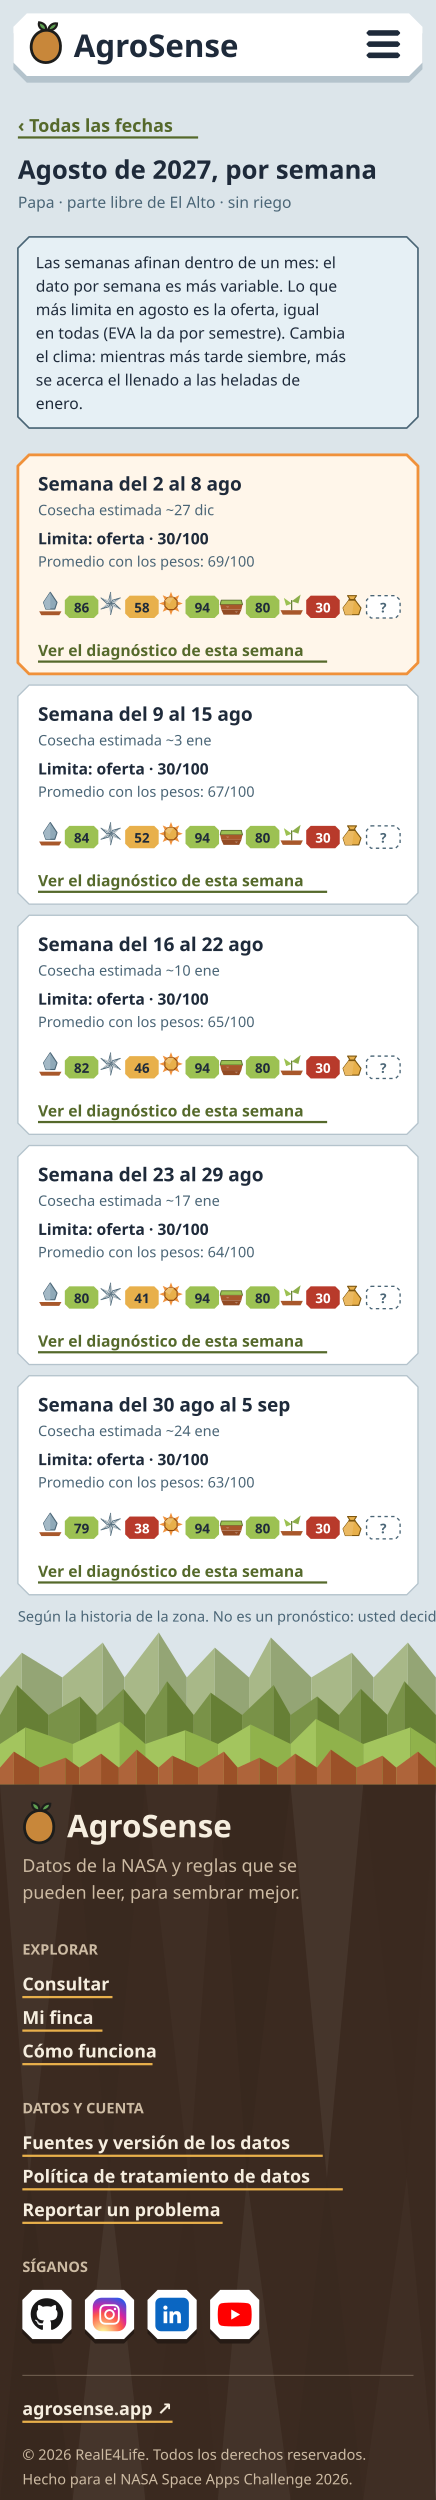
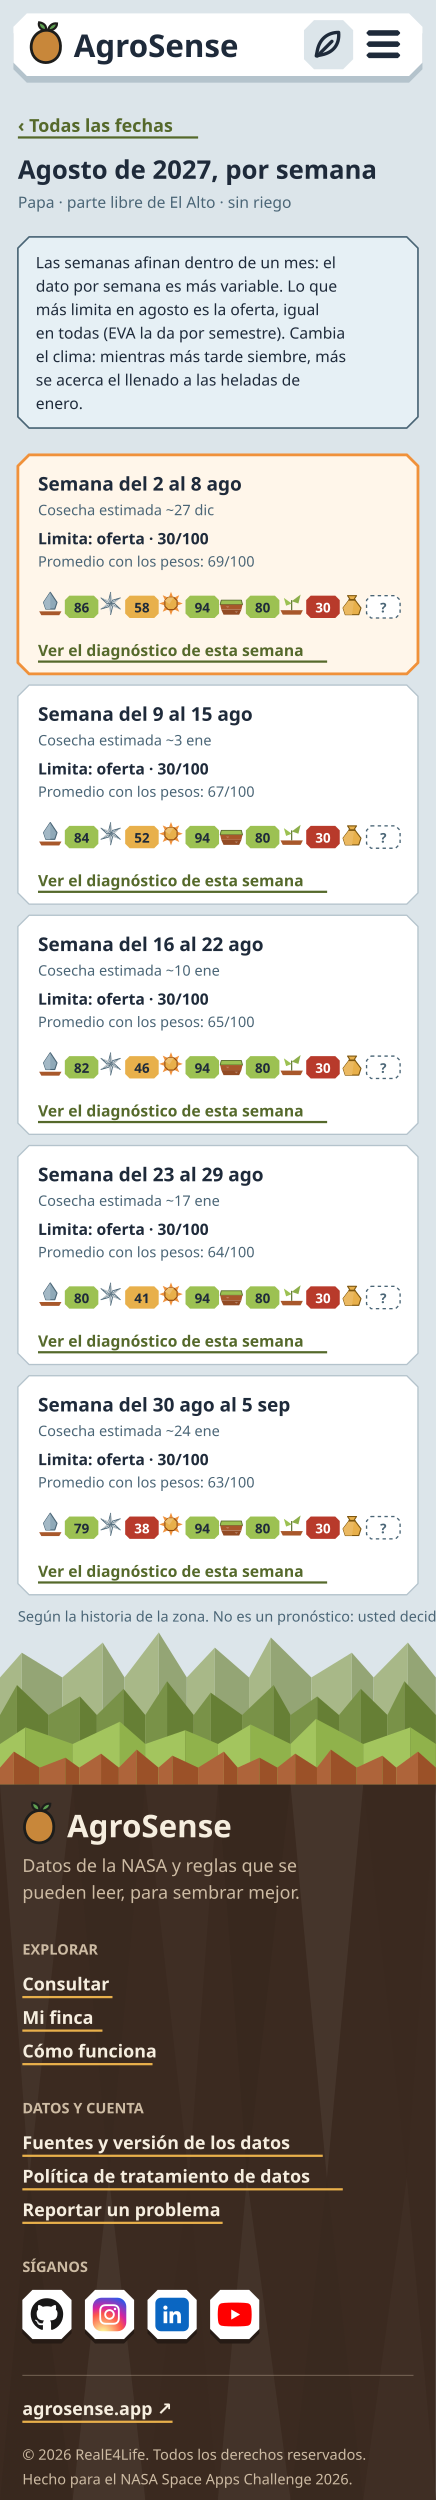
<svg xmlns="http://www.w3.org/2000/svg" width="390" height="2237" viewBox="0 0 390 2237">
  <rect width="390" height="2237" fill="#DCE5EA" />
  <rect width="390" height="3000" fill="#DCE5EA" />
  <g id="barra" transform="translate(0 0)">
    <polygon points="24,18 366,18 378,30 378,62 366,74 24,74 12,62 12,30" fill="#B4C3CC" />
    <polygon points="24,12 366,12 378,24 378,56 366,68 24,68 12,56 12,24" fill="#FFFFFF" />
    <g id="marca" transform="translate(26 18)">
      <path d="M16 9c9 .6 13 9 12 17-.8 8-7 12-13 12S3 34 2 26C1 17 7 9 16 9z" fill="#C8873A" stroke="#1D1D1B" stroke-width="2.5" />
      <path d="M15 9c-5 0-7-4-6-7 4 .6 7 3 6 7zm2 0c4 .6 8-2 8-6-4-.6-7 2-8 6z" fill="#5FA052" stroke="#1D1D1B" stroke-width="2" />
      <text x="40" y="33" font-family="Fredoka" font-weight="600" font-size="28" fill="#1E2A3A" text-anchor="start">AgroSense</text>
+     </g>
+     <g id="boton-modo-ligero" transform="translate(272 18)">
+       <polygon points="9,0 35,0 44,9 44,35 35,44 9,44 0,35 0,9" fill="#DCE5EA" />
+       <g transform="translate(0 0)">
+         <path d="M31 11C21 11 14 17 12 27l-1 5 5-1c10-2 16-9 15-20z" fill="none" stroke="#1E2A3A" stroke-width="3" stroke-linejoin="round" />
+         <path d="M12 32 25 19" stroke="#1E2A3A" stroke-width="3" stroke-linecap="round" />
+       </g>
    </g>
    <polygon points="330,27 356,27 358,29 358,30 356,32 330,32 328,30 328,29" fill="#1E2A3A" />
    <polygon points="330,37 356,37 358,39 358,40 356,42 330,42 328,40 328,39" fill="#1E2A3A" />
    <polygon points="330,47 356,47 358,49 358,50 356,52 330,52 328,50 328,49" fill="#1E2A3A" />
  </g>
  <text x="16" y="118" font-family="Atkinson Hyperlegible" font-weight="700" font-size="16" fill="#55692B" text-anchor="start">‹ Todas las fechas</text>
  <rect x="16" y="122" width="161.28" height="2" fill="#55692B" />
  <text x="16" y="160" font-family="Fredoka" font-weight="600" font-size="23" fill="#1E2A3A" text-anchor="start">Agosto de 2027, por semana</text>
  <text x="16" y="186" font-family="Atkinson Hyperlegible" font-weight="400" font-size="14" fill="#4A6576" text-anchor="start">Papa · parte libre de El Alto · sin riego</text>
  <polygon points="26,212 364,212 374,222 374,373 364,383 26,383 16,373 16,222" fill="#E6F0F5" stroke="#4A6576" stroke-width="1.5" stroke-linejoin="round" />
  <text x="32" y="240" font-family="Atkinson Hyperlegible" font-weight="400" font-size="14" fill="#1E2A3A" text-anchor="start">Las semanas afinan dentro de un mes: el</text>
  <text x="32" y="261" font-family="Atkinson Hyperlegible" font-weight="400" font-size="14" fill="#1E2A3A" text-anchor="start">dato por semana es más variable. Lo que</text>
  <text x="32" y="282" font-family="Atkinson Hyperlegible" font-weight="400" font-size="14" fill="#1E2A3A" text-anchor="start">más limita en agosto es la oferta, igual</text>
  <text x="32" y="303" font-family="Atkinson Hyperlegible" font-weight="400" font-size="14" fill="#1E2A3A" text-anchor="start">en todas (EVA la da por semestre). Cambia</text>
  <text x="32" y="324" font-family="Atkinson Hyperlegible" font-weight="400" font-size="14" fill="#1E2A3A" text-anchor="start">el clima: mientras más tarde siembre, más</text>
  <text x="32" y="345" font-family="Atkinson Hyperlegible" font-weight="400" font-size="14" fill="#1E2A3A" text-anchor="start">se acerca el llenado a las heladas de</text>
  <text x="32" y="366" font-family="Atkinson Hyperlegible" font-weight="400" font-size="14" fill="#1E2A3A" text-anchor="start">enero.</text>
  <g id="semana-1" transform="translate(16 407)">
    <polygon points="10,0 348,0 358,10 358,186 348,196 10,196 0,186 0,10" fill="#FFF6EA" stroke="#F0913A" stroke-width="2.5" stroke-linejoin="round" />
    <text x="18" y="32" font-family="Atkinson Hyperlegible" font-weight="700" font-size="17" fill="#1E2A3A" text-anchor="start">Semana del 2 al 8 ago</text>
    <text x="18" y="54" font-family="Atkinson Hyperlegible" font-weight="400" font-size="13" fill="#4A6576" text-anchor="start">Cosecha estimada ~27 dic</text>
    <text x="18" y="80" font-family="Atkinson Hyperlegible" font-weight="700" font-size="14" fill="#1E2A3A" text-anchor="start">Limita: oferta · 30/100</text>
    <text x="18" y="100" font-family="Atkinson Hyperlegible" font-weight="400" font-size="13" fill="#4A6576" text-anchor="start">Promedio con los pesos: 69/100</text>
    <g transform="translate(18 122) scale(0.5)">
      <polygon points="2,36 42,36 38,43 6,43" fill="#A8582B" />
      <polygon points="22,2 34,20 30,32 14,32 10,20" fill="#8FA9B8" stroke="#4A6576" stroke-width="2" stroke-linejoin="round" />
      <polygon points="22,2 10,20 14,32 22,32" fill="#A3B8C5" />
    </g>
    <polygon points="46,126 68,126 72,130 72,142 68,146 46,146 42,142 42,130" fill="#9CC152" />
    <text x="57" y="141" font-family="Atkinson Hyperlegible" font-weight="700" font-size="12" fill="#1E2A3A" text-anchor="middle">86</text>
    <g transform="translate(72 122) scale(0.5)">
      <polygon points="22,22 18.644,15.857 22,2" fill="#DCE5EA" stroke="#4A6576" stroke-width="1.5" stroke-linejoin="round" />
      <polygon points="22,22 22,2 25.356,15.857" fill="#C2CACE" />
      <polygon points="22,22 25.642,16.022 39.321,12" fill="#DCE5EA" stroke="#4A6576" stroke-width="1.5" stroke-linejoin="round" />
      <polygon points="22,22 39.321,12 28.998,21.835" fill="#C2CACE" />
      <polygon points="22,22 28.998,22.165 39.321,32" fill="#DCE5EA" stroke="#4A6576" stroke-width="1.5" stroke-linejoin="round" />
      <polygon points="22,22 39.321,32 25.642,27.978" fill="#C2CACE" />
      <polygon points="22,22 25.356,28.143 22,42" fill="#DCE5EA" stroke="#4A6576" stroke-width="1.5" stroke-linejoin="round" />
      <polygon points="22,22 22,42 18.644,28.143" fill="#C2CACE" />
      <polygon points="22,22 18.358,27.978 4.679,32" fill="#DCE5EA" stroke="#4A6576" stroke-width="1.5" stroke-linejoin="round" />
      <polygon points="22,22 4.679,32 15.002,22.165" fill="#C2CACE" />
      <polygon points="22,22 15.002,21.835 4.679,12" fill="#DCE5EA" stroke="#4A6576" stroke-width="1.5" stroke-linejoin="round" />
      <polygon points="22,22 4.679,12 18.358,16.022" fill="#C2CACE" />
    </g>
    <polygon points="100,126 122,126 126,130 126,142 122,146 100,146 96,142 96,130" fill="#E8B04B" />
    <text x="111" y="141" font-family="Atkinson Hyperlegible" font-weight="700" font-size="12" fill="#1E2A3A" text-anchor="middle">58</text>
    <g transform="translate(126 122) scale(0.5)">
      <polygon points="33.464,18.454 43,22 33.464,25.546" fill="#F0913A" />
      <polygon points="32.614,27.599 36.849,36.849 27.599,32.614" fill="#F0913A" />
      <polygon points="25.546,33.464 22,43 18.454,33.464" fill="#F0913A" />
      <polygon points="16.401,32.614 7.151,36.849 11.386,27.599" fill="#F0913A" />
      <polygon points="10.536,25.546 1,22 10.536,18.454" fill="#F0913A" />
      <polygon points="11.386,16.401 7.151,7.151 16.401,11.386" fill="#F0913A" />
      <polygon points="18.454,10.536 22,1 25.546,10.536" fill="#F0913A" />
      <polygon points="27.599,11.386 36.849,7.151 32.614,16.401" fill="#F0913A" />
      <polygon points="17,11 27,11 33,17 33,27 27,33 17,33 11,27 11,17" fill="#E8B04B" stroke="#92490B" stroke-width="2" stroke-linejoin="round" />
      <polygon points="11,17 17,11 27,11 19,23" fill="#EDC06F" />
    </g>
    <polygon points="154,126 176,126 180,130 180,142 176,146 154,146 150,142 150,130" fill="#9CC152" />
    <text x="165" y="141" font-family="Atkinson Hyperlegible" font-weight="700" font-size="12" fill="#1E2A3A" text-anchor="middle">94</text>
    <g transform="translate(180 122) scale(0.5)">
      <polygon points="4,16 40,16 42,24 2,24" fill="#9CC152" stroke="#4F6624" stroke-width="1.5" stroke-linejoin="round" />
      <polygon points="2,24 42,24 40,33 4,33" fill="#A8582B" />
      <polygon points="4,33 40,33 36,42 8,42" fill="#924B24" />
      <polygon points="12,27 18,27 16,30" fill="#BE8260" />
      <polygon points="28,36 34,36 31,39" fill="#B38166" />
    </g>
    <polygon points="208,126 230,126 234,130 234,142 230,146 208,146 204,142 204,130" fill="#9CC152" />
    <text x="219" y="141" font-family="Atkinson Hyperlegible" font-weight="700" font-size="12" fill="#1E2A3A" text-anchor="middle">80</text>
    <g transform="translate(234 122) scale(0.5)">
      <polygon points="2,34 42,34 38,42 6,42" fill="#A8582B" />
      <polygon points="21,34 23,34 23,16 21,16" fill="#4F6624" />
      <polygon points="22,22 8,12 12,26" fill="#9CC152" />
      <polygon points="22,18 38,6 34,22" fill="#8CAE4A" />
    </g>
    <polygon points="262,126 284,126 288,130 288,142 284,146 262,146 258,142 258,130" fill="#B83A2B" />
    <text x="273" y="141" font-family="Atkinson Hyperlegible" font-weight="700" font-size="12" fill="#FFFFFF" text-anchor="middle">30</text>
    <g transform="translate(288 122) scale(0.5)">
      <polygon points="14,8 30,8 26,14 38,30 34,42 10,42 6,30 18,14" fill="#E8B04B" stroke="#7E570F" stroke-width="2" stroke-linejoin="round" />
      <polygon points="18,14 26,14 22,42 10,42 6,30" fill="#EBB961" />
      <polygon points="16,14 28,14 28,17 16,17" fill="#7E570F" />
    </g>
    <polygon points="316,126 338,126 342,130 342,142 338,146 316,146 312,142 312,130" fill="#FFFFFF" stroke="#4A6576" stroke-width="1.2" stroke-linejoin="round" stroke-dasharray="3 3" />
    <text x="327" y="141" font-family="Atkinson Hyperlegible" font-weight="700" font-size="12" fill="#4A6576" text-anchor="middle">?</text>
    <text x="18" y="180" font-family="Atkinson Hyperlegible" font-weight="700" font-size="14" fill="#55692B" text-anchor="start">Ver el diagnóstico de esta semana</text>
    <rect x="18" y="184" width="258.72" height="2" fill="#55692B" />
  </g>
  <g id="semana-2" transform="translate(16 613)">
    <polygon points="10,0 348,0 358,10 358,186 348,196 10,196 0,186 0,10" fill="#FFFFFF" stroke="#B4C3CC" stroke-width="1.2" stroke-linejoin="round" />
    <text x="18" y="32" font-family="Atkinson Hyperlegible" font-weight="700" font-size="17" fill="#1E2A3A" text-anchor="start">Semana del 9 al 15 ago</text>
    <text x="18" y="54" font-family="Atkinson Hyperlegible" font-weight="400" font-size="13" fill="#4A6576" text-anchor="start">Cosecha estimada ~3 ene</text>
    <text x="18" y="80" font-family="Atkinson Hyperlegible" font-weight="700" font-size="14" fill="#1E2A3A" text-anchor="start">Limita: oferta · 30/100</text>
    <text x="18" y="100" font-family="Atkinson Hyperlegible" font-weight="400" font-size="13" fill="#4A6576" text-anchor="start">Promedio con los pesos: 67/100</text>
    <g transform="translate(18 122) scale(0.5)">
      <polygon points="2,36 42,36 38,43 6,43" fill="#A8582B" />
      <polygon points="22,2 34,20 30,32 14,32 10,20" fill="#8FA9B8" stroke="#4A6576" stroke-width="2" stroke-linejoin="round" />
      <polygon points="22,2 10,20 14,32 22,32" fill="#A3B8C5" />
    </g>
    <polygon points="46,126 68,126 72,130 72,142 68,146 46,146 42,142 42,130" fill="#9CC152" />
    <text x="57" y="141" font-family="Atkinson Hyperlegible" font-weight="700" font-size="12" fill="#1E2A3A" text-anchor="middle">84</text>
    <g transform="translate(72 122) scale(0.5)">
      <polygon points="22,22 18.644,15.857 22,2" fill="#DCE5EA" stroke="#4A6576" stroke-width="1.5" stroke-linejoin="round" />
      <polygon points="22,22 22,2 25.356,15.857" fill="#C2CACE" />
      <polygon points="22,22 25.642,16.022 39.321,12" fill="#DCE5EA" stroke="#4A6576" stroke-width="1.5" stroke-linejoin="round" />
      <polygon points="22,22 39.321,12 28.998,21.835" fill="#C2CACE" />
      <polygon points="22,22 28.998,22.165 39.321,32" fill="#DCE5EA" stroke="#4A6576" stroke-width="1.5" stroke-linejoin="round" />
      <polygon points="22,22 39.321,32 25.642,27.978" fill="#C2CACE" />
      <polygon points="22,22 25.356,28.143 22,42" fill="#DCE5EA" stroke="#4A6576" stroke-width="1.5" stroke-linejoin="round" />
      <polygon points="22,22 22,42 18.644,28.143" fill="#C2CACE" />
      <polygon points="22,22 18.358,27.978 4.679,32" fill="#DCE5EA" stroke="#4A6576" stroke-width="1.5" stroke-linejoin="round" />
      <polygon points="22,22 4.679,32 15.002,22.165" fill="#C2CACE" />
      <polygon points="22,22 15.002,21.835 4.679,12" fill="#DCE5EA" stroke="#4A6576" stroke-width="1.5" stroke-linejoin="round" />
      <polygon points="22,22 4.679,12 18.358,16.022" fill="#C2CACE" />
    </g>
    <polygon points="100,126 122,126 126,130 126,142 122,146 100,146 96,142 96,130" fill="#E8B04B" />
    <text x="111" y="141" font-family="Atkinson Hyperlegible" font-weight="700" font-size="12" fill="#1E2A3A" text-anchor="middle">52</text>
    <g transform="translate(126 122) scale(0.5)">
      <polygon points="33.464,18.454 43,22 33.464,25.546" fill="#F0913A" />
      <polygon points="32.614,27.599 36.849,36.849 27.599,32.614" fill="#F0913A" />
      <polygon points="25.546,33.464 22,43 18.454,33.464" fill="#F0913A" />
      <polygon points="16.401,32.614 7.151,36.849 11.386,27.599" fill="#F0913A" />
      <polygon points="10.536,25.546 1,22 10.536,18.454" fill="#F0913A" />
      <polygon points="11.386,16.401 7.151,7.151 16.401,11.386" fill="#F0913A" />
      <polygon points="18.454,10.536 22,1 25.546,10.536" fill="#F0913A" />
      <polygon points="27.599,11.386 36.849,7.151 32.614,16.401" fill="#F0913A" />
      <polygon points="17,11 27,11 33,17 33,27 27,33 17,33 11,27 11,17" fill="#E8B04B" stroke="#92490B" stroke-width="2" stroke-linejoin="round" />
      <polygon points="11,17 17,11 27,11 19,23" fill="#EDC06F" />
    </g>
    <polygon points="154,126 176,126 180,130 180,142 176,146 154,146 150,142 150,130" fill="#9CC152" />
    <text x="165" y="141" font-family="Atkinson Hyperlegible" font-weight="700" font-size="12" fill="#1E2A3A" text-anchor="middle">94</text>
    <g transform="translate(180 122) scale(0.5)">
      <polygon points="4,16 40,16 42,24 2,24" fill="#9CC152" stroke="#4F6624" stroke-width="1.5" stroke-linejoin="round" />
      <polygon points="2,24 42,24 40,33 4,33" fill="#A8582B" />
      <polygon points="4,33 40,33 36,42 8,42" fill="#924B24" />
      <polygon points="12,27 18,27 16,30" fill="#BE8260" />
      <polygon points="28,36 34,36 31,39" fill="#B38166" />
    </g>
    <polygon points="208,126 230,126 234,130 234,142 230,146 208,146 204,142 204,130" fill="#9CC152" />
    <text x="219" y="141" font-family="Atkinson Hyperlegible" font-weight="700" font-size="12" fill="#1E2A3A" text-anchor="middle">80</text>
    <g transform="translate(234 122) scale(0.5)">
      <polygon points="2,34 42,34 38,42 6,42" fill="#A8582B" />
      <polygon points="21,34 23,34 23,16 21,16" fill="#4F6624" />
      <polygon points="22,22 8,12 12,26" fill="#9CC152" />
      <polygon points="22,18 38,6 34,22" fill="#8CAE4A" />
    </g>
    <polygon points="262,126 284,126 288,130 288,142 284,146 262,146 258,142 258,130" fill="#B83A2B" />
    <text x="273" y="141" font-family="Atkinson Hyperlegible" font-weight="700" font-size="12" fill="#FFFFFF" text-anchor="middle">30</text>
    <g transform="translate(288 122) scale(0.5)">
      <polygon points="14,8 30,8 26,14 38,30 34,42 10,42 6,30 18,14" fill="#E8B04B" stroke="#7E570F" stroke-width="2" stroke-linejoin="round" />
      <polygon points="18,14 26,14 22,42 10,42 6,30" fill="#EBB961" />
      <polygon points="16,14 28,14 28,17 16,17" fill="#7E570F" />
    </g>
    <polygon points="316,126 338,126 342,130 342,142 338,146 316,146 312,142 312,130" fill="#FFFFFF" stroke="#4A6576" stroke-width="1.2" stroke-linejoin="round" stroke-dasharray="3 3" />
    <text x="327" y="141" font-family="Atkinson Hyperlegible" font-weight="700" font-size="12" fill="#4A6576" text-anchor="middle">?</text>
    <text x="18" y="180" font-family="Atkinson Hyperlegible" font-weight="700" font-size="14" fill="#55692B" text-anchor="start">Ver el diagnóstico de esta semana</text>
    <rect x="18" y="184" width="258.72" height="2" fill="#55692B" />
  </g>
  <g id="semana-3" transform="translate(16 819)">
    <polygon points="10,0 348,0 358,10 358,186 348,196 10,196 0,186 0,10" fill="#FFFFFF" stroke="#B4C3CC" stroke-width="1.2" stroke-linejoin="round" />
    <text x="18" y="32" font-family="Atkinson Hyperlegible" font-weight="700" font-size="17" fill="#1E2A3A" text-anchor="start">Semana del 16 al 22 ago</text>
    <text x="18" y="54" font-family="Atkinson Hyperlegible" font-weight="400" font-size="13" fill="#4A6576" text-anchor="start">Cosecha estimada ~10 ene</text>
    <text x="18" y="80" font-family="Atkinson Hyperlegible" font-weight="700" font-size="14" fill="#1E2A3A" text-anchor="start">Limita: oferta · 30/100</text>
    <text x="18" y="100" font-family="Atkinson Hyperlegible" font-weight="400" font-size="13" fill="#4A6576" text-anchor="start">Promedio con los pesos: 65/100</text>
    <g transform="translate(18 122) scale(0.5)">
      <polygon points="2,36 42,36 38,43 6,43" fill="#A8582B" />
      <polygon points="22,2 34,20 30,32 14,32 10,20" fill="#8FA9B8" stroke="#4A6576" stroke-width="2" stroke-linejoin="round" />
      <polygon points="22,2 10,20 14,32 22,32" fill="#A3B8C5" />
    </g>
    <polygon points="46,126 68,126 72,130 72,142 68,146 46,146 42,142 42,130" fill="#9CC152" />
    <text x="57" y="141" font-family="Atkinson Hyperlegible" font-weight="700" font-size="12" fill="#1E2A3A" text-anchor="middle">82</text>
    <g transform="translate(72 122) scale(0.5)">
      <polygon points="22,22 18.644,15.857 22,2" fill="#DCE5EA" stroke="#4A6576" stroke-width="1.5" stroke-linejoin="round" />
      <polygon points="22,22 22,2 25.356,15.857" fill="#C2CACE" />
      <polygon points="22,22 25.642,16.022 39.321,12" fill="#DCE5EA" stroke="#4A6576" stroke-width="1.5" stroke-linejoin="round" />
      <polygon points="22,22 39.321,12 28.998,21.835" fill="#C2CACE" />
      <polygon points="22,22 28.998,22.165 39.321,32" fill="#DCE5EA" stroke="#4A6576" stroke-width="1.5" stroke-linejoin="round" />
      <polygon points="22,22 39.321,32 25.642,27.978" fill="#C2CACE" />
      <polygon points="22,22 25.356,28.143 22,42" fill="#DCE5EA" stroke="#4A6576" stroke-width="1.5" stroke-linejoin="round" />
      <polygon points="22,22 22,42 18.644,28.143" fill="#C2CACE" />
      <polygon points="22,22 18.358,27.978 4.679,32" fill="#DCE5EA" stroke="#4A6576" stroke-width="1.5" stroke-linejoin="round" />
      <polygon points="22,22 4.679,32 15.002,22.165" fill="#C2CACE" />
      <polygon points="22,22 15.002,21.835 4.679,12" fill="#DCE5EA" stroke="#4A6576" stroke-width="1.5" stroke-linejoin="round" />
      <polygon points="22,22 4.679,12 18.358,16.022" fill="#C2CACE" />
    </g>
    <polygon points="100,126 122,126 126,130 126,142 122,146 100,146 96,142 96,130" fill="#E8B04B" />
    <text x="111" y="141" font-family="Atkinson Hyperlegible" font-weight="700" font-size="12" fill="#1E2A3A" text-anchor="middle">46</text>
    <g transform="translate(126 122) scale(0.5)">
      <polygon points="33.464,18.454 43,22 33.464,25.546" fill="#F0913A" />
      <polygon points="32.614,27.599 36.849,36.849 27.599,32.614" fill="#F0913A" />
      <polygon points="25.546,33.464 22,43 18.454,33.464" fill="#F0913A" />
      <polygon points="16.401,32.614 7.151,36.849 11.386,27.599" fill="#F0913A" />
      <polygon points="10.536,25.546 1,22 10.536,18.454" fill="#F0913A" />
      <polygon points="11.386,16.401 7.151,7.151 16.401,11.386" fill="#F0913A" />
      <polygon points="18.454,10.536 22,1 25.546,10.536" fill="#F0913A" />
      <polygon points="27.599,11.386 36.849,7.151 32.614,16.401" fill="#F0913A" />
      <polygon points="17,11 27,11 33,17 33,27 27,33 17,33 11,27 11,17" fill="#E8B04B" stroke="#92490B" stroke-width="2" stroke-linejoin="round" />
      <polygon points="11,17 17,11 27,11 19,23" fill="#EDC06F" />
    </g>
    <polygon points="154,126 176,126 180,130 180,142 176,146 154,146 150,142 150,130" fill="#9CC152" />
    <text x="165" y="141" font-family="Atkinson Hyperlegible" font-weight="700" font-size="12" fill="#1E2A3A" text-anchor="middle">94</text>
    <g transform="translate(180 122) scale(0.5)">
      <polygon points="4,16 40,16 42,24 2,24" fill="#9CC152" stroke="#4F6624" stroke-width="1.5" stroke-linejoin="round" />
      <polygon points="2,24 42,24 40,33 4,33" fill="#A8582B" />
      <polygon points="4,33 40,33 36,42 8,42" fill="#924B24" />
      <polygon points="12,27 18,27 16,30" fill="#BE8260" />
      <polygon points="28,36 34,36 31,39" fill="#B38166" />
    </g>
    <polygon points="208,126 230,126 234,130 234,142 230,146 208,146 204,142 204,130" fill="#9CC152" />
    <text x="219" y="141" font-family="Atkinson Hyperlegible" font-weight="700" font-size="12" fill="#1E2A3A" text-anchor="middle">80</text>
    <g transform="translate(234 122) scale(0.5)">
      <polygon points="2,34 42,34 38,42 6,42" fill="#A8582B" />
      <polygon points="21,34 23,34 23,16 21,16" fill="#4F6624" />
      <polygon points="22,22 8,12 12,26" fill="#9CC152" />
      <polygon points="22,18 38,6 34,22" fill="#8CAE4A" />
    </g>
    <polygon points="262,126 284,126 288,130 288,142 284,146 262,146 258,142 258,130" fill="#B83A2B" />
    <text x="273" y="141" font-family="Atkinson Hyperlegible" font-weight="700" font-size="12" fill="#FFFFFF" text-anchor="middle">30</text>
    <g transform="translate(288 122) scale(0.5)">
      <polygon points="14,8 30,8 26,14 38,30 34,42 10,42 6,30 18,14" fill="#E8B04B" stroke="#7E570F" stroke-width="2" stroke-linejoin="round" />
      <polygon points="18,14 26,14 22,42 10,42 6,30" fill="#EBB961" />
      <polygon points="16,14 28,14 28,17 16,17" fill="#7E570F" />
    </g>
    <polygon points="316,126 338,126 342,130 342,142 338,146 316,146 312,142 312,130" fill="#FFFFFF" stroke="#4A6576" stroke-width="1.2" stroke-linejoin="round" stroke-dasharray="3 3" />
    <text x="327" y="141" font-family="Atkinson Hyperlegible" font-weight="700" font-size="12" fill="#4A6576" text-anchor="middle">?</text>
    <text x="18" y="180" font-family="Atkinson Hyperlegible" font-weight="700" font-size="14" fill="#55692B" text-anchor="start">Ver el diagnóstico de esta semana</text>
    <rect x="18" y="184" width="258.72" height="2" fill="#55692B" />
  </g>
  <g id="semana-4" transform="translate(16 1025)">
    <polygon points="10,0 348,0 358,10 358,186 348,196 10,196 0,186 0,10" fill="#FFFFFF" stroke="#B4C3CC" stroke-width="1.2" stroke-linejoin="round" />
    <text x="18" y="32" font-family="Atkinson Hyperlegible" font-weight="700" font-size="17" fill="#1E2A3A" text-anchor="start">Semana del 23 al 29 ago</text>
    <text x="18" y="54" font-family="Atkinson Hyperlegible" font-weight="400" font-size="13" fill="#4A6576" text-anchor="start">Cosecha estimada ~17 ene</text>
    <text x="18" y="80" font-family="Atkinson Hyperlegible" font-weight="700" font-size="14" fill="#1E2A3A" text-anchor="start">Limita: oferta · 30/100</text>
    <text x="18" y="100" font-family="Atkinson Hyperlegible" font-weight="400" font-size="13" fill="#4A6576" text-anchor="start">Promedio con los pesos: 64/100</text>
    <g transform="translate(18 122) scale(0.5)">
      <polygon points="2,36 42,36 38,43 6,43" fill="#A8582B" />
      <polygon points="22,2 34,20 30,32 14,32 10,20" fill="#8FA9B8" stroke="#4A6576" stroke-width="2" stroke-linejoin="round" />
      <polygon points="22,2 10,20 14,32 22,32" fill="#A3B8C5" />
    </g>
    <polygon points="46,126 68,126 72,130 72,142 68,146 46,146 42,142 42,130" fill="#9CC152" />
    <text x="57" y="141" font-family="Atkinson Hyperlegible" font-weight="700" font-size="12" fill="#1E2A3A" text-anchor="middle">80</text>
    <g transform="translate(72 122) scale(0.5)">
      <polygon points="22,22 18.644,15.857 22,2" fill="#DCE5EA" stroke="#4A6576" stroke-width="1.5" stroke-linejoin="round" />
      <polygon points="22,22 22,2 25.356,15.857" fill="#C2CACE" />
      <polygon points="22,22 25.642,16.022 39.321,12" fill="#DCE5EA" stroke="#4A6576" stroke-width="1.5" stroke-linejoin="round" />
      <polygon points="22,22 39.321,12 28.998,21.835" fill="#C2CACE" />
      <polygon points="22,22 28.998,22.165 39.321,32" fill="#DCE5EA" stroke="#4A6576" stroke-width="1.5" stroke-linejoin="round" />
      <polygon points="22,22 39.321,32 25.642,27.978" fill="#C2CACE" />
      <polygon points="22,22 25.356,28.143 22,42" fill="#DCE5EA" stroke="#4A6576" stroke-width="1.5" stroke-linejoin="round" />
      <polygon points="22,22 22,42 18.644,28.143" fill="#C2CACE" />
      <polygon points="22,22 18.358,27.978 4.679,32" fill="#DCE5EA" stroke="#4A6576" stroke-width="1.5" stroke-linejoin="round" />
      <polygon points="22,22 4.679,32 15.002,22.165" fill="#C2CACE" />
      <polygon points="22,22 15.002,21.835 4.679,12" fill="#DCE5EA" stroke="#4A6576" stroke-width="1.5" stroke-linejoin="round" />
      <polygon points="22,22 4.679,12 18.358,16.022" fill="#C2CACE" />
    </g>
    <polygon points="100,126 122,126 126,130 126,142 122,146 100,146 96,142 96,130" fill="#E8B04B" />
    <text x="111" y="141" font-family="Atkinson Hyperlegible" font-weight="700" font-size="12" fill="#1E2A3A" text-anchor="middle">41</text>
    <g transform="translate(126 122) scale(0.5)">
      <polygon points="33.464,18.454 43,22 33.464,25.546" fill="#F0913A" />
      <polygon points="32.614,27.599 36.849,36.849 27.599,32.614" fill="#F0913A" />
      <polygon points="25.546,33.464 22,43 18.454,33.464" fill="#F0913A" />
      <polygon points="16.401,32.614 7.151,36.849 11.386,27.599" fill="#F0913A" />
      <polygon points="10.536,25.546 1,22 10.536,18.454" fill="#F0913A" />
      <polygon points="11.386,16.401 7.151,7.151 16.401,11.386" fill="#F0913A" />
      <polygon points="18.454,10.536 22,1 25.546,10.536" fill="#F0913A" />
      <polygon points="27.599,11.386 36.849,7.151 32.614,16.401" fill="#F0913A" />
      <polygon points="17,11 27,11 33,17 33,27 27,33 17,33 11,27 11,17" fill="#E8B04B" stroke="#92490B" stroke-width="2" stroke-linejoin="round" />
      <polygon points="11,17 17,11 27,11 19,23" fill="#EDC06F" />
    </g>
    <polygon points="154,126 176,126 180,130 180,142 176,146 154,146 150,142 150,130" fill="#9CC152" />
    <text x="165" y="141" font-family="Atkinson Hyperlegible" font-weight="700" font-size="12" fill="#1E2A3A" text-anchor="middle">94</text>
    <g transform="translate(180 122) scale(0.5)">
      <polygon points="4,16 40,16 42,24 2,24" fill="#9CC152" stroke="#4F6624" stroke-width="1.5" stroke-linejoin="round" />
      <polygon points="2,24 42,24 40,33 4,33" fill="#A8582B" />
      <polygon points="4,33 40,33 36,42 8,42" fill="#924B24" />
      <polygon points="12,27 18,27 16,30" fill="#BE8260" />
      <polygon points="28,36 34,36 31,39" fill="#B38166" />
    </g>
    <polygon points="208,126 230,126 234,130 234,142 230,146 208,146 204,142 204,130" fill="#9CC152" />
    <text x="219" y="141" font-family="Atkinson Hyperlegible" font-weight="700" font-size="12" fill="#1E2A3A" text-anchor="middle">80</text>
    <g transform="translate(234 122) scale(0.5)">
      <polygon points="2,34 42,34 38,42 6,42" fill="#A8582B" />
      <polygon points="21,34 23,34 23,16 21,16" fill="#4F6624" />
      <polygon points="22,22 8,12 12,26" fill="#9CC152" />
      <polygon points="22,18 38,6 34,22" fill="#8CAE4A" />
    </g>
    <polygon points="262,126 284,126 288,130 288,142 284,146 262,146 258,142 258,130" fill="#B83A2B" />
    <text x="273" y="141" font-family="Atkinson Hyperlegible" font-weight="700" font-size="12" fill="#FFFFFF" text-anchor="middle">30</text>
    <g transform="translate(288 122) scale(0.5)">
      <polygon points="14,8 30,8 26,14 38,30 34,42 10,42 6,30 18,14" fill="#E8B04B" stroke="#7E570F" stroke-width="2" stroke-linejoin="round" />
      <polygon points="18,14 26,14 22,42 10,42 6,30" fill="#EBB961" />
      <polygon points="16,14 28,14 28,17 16,17" fill="#7E570F" />
    </g>
    <polygon points="316,126 338,126 342,130 342,142 338,146 316,146 312,142 312,130" fill="#FFFFFF" stroke="#4A6576" stroke-width="1.2" stroke-linejoin="round" stroke-dasharray="3 3" />
    <text x="327" y="141" font-family="Atkinson Hyperlegible" font-weight="700" font-size="12" fill="#4A6576" text-anchor="middle">?</text>
    <text x="18" y="180" font-family="Atkinson Hyperlegible" font-weight="700" font-size="14" fill="#55692B" text-anchor="start">Ver el diagnóstico de esta semana</text>
    <rect x="18" y="184" width="258.72" height="2" fill="#55692B" />
  </g>
  <g id="semana-5" transform="translate(16 1231)">
    <polygon points="10,0 348,0 358,10 358,186 348,196 10,196 0,186 0,10" fill="#FFFFFF" stroke="#B4C3CC" stroke-width="1.2" stroke-linejoin="round" />
    <text x="18" y="32" font-family="Atkinson Hyperlegible" font-weight="700" font-size="17" fill="#1E2A3A" text-anchor="start">Semana del 30 ago al 5 sep</text>
    <text x="18" y="54" font-family="Atkinson Hyperlegible" font-weight="400" font-size="13" fill="#4A6576" text-anchor="start">Cosecha estimada ~24 ene</text>
    <text x="18" y="80" font-family="Atkinson Hyperlegible" font-weight="700" font-size="14" fill="#1E2A3A" text-anchor="start">Limita: oferta · 30/100</text>
    <text x="18" y="100" font-family="Atkinson Hyperlegible" font-weight="400" font-size="13" fill="#4A6576" text-anchor="start">Promedio con los pesos: 63/100</text>
    <g transform="translate(18 122) scale(0.5)">
      <polygon points="2,36 42,36 38,43 6,43" fill="#A8582B" />
      <polygon points="22,2 34,20 30,32 14,32 10,20" fill="#8FA9B8" stroke="#4A6576" stroke-width="2" stroke-linejoin="round" />
      <polygon points="22,2 10,20 14,32 22,32" fill="#A3B8C5" />
    </g>
    <polygon points="46,126 68,126 72,130 72,142 68,146 46,146 42,142 42,130" fill="#9CC152" />
    <text x="57" y="141" font-family="Atkinson Hyperlegible" font-weight="700" font-size="12" fill="#1E2A3A" text-anchor="middle">79</text>
    <g transform="translate(72 122) scale(0.5)">
      <polygon points="22,22 18.644,15.857 22,2" fill="#DCE5EA" stroke="#4A6576" stroke-width="1.5" stroke-linejoin="round" />
      <polygon points="22,22 22,2 25.356,15.857" fill="#C2CACE" />
      <polygon points="22,22 25.642,16.022 39.321,12" fill="#DCE5EA" stroke="#4A6576" stroke-width="1.5" stroke-linejoin="round" />
      <polygon points="22,22 39.321,12 28.998,21.835" fill="#C2CACE" />
      <polygon points="22,22 28.998,22.165 39.321,32" fill="#DCE5EA" stroke="#4A6576" stroke-width="1.5" stroke-linejoin="round" />
      <polygon points="22,22 39.321,32 25.642,27.978" fill="#C2CACE" />
      <polygon points="22,22 25.356,28.143 22,42" fill="#DCE5EA" stroke="#4A6576" stroke-width="1.5" stroke-linejoin="round" />
      <polygon points="22,22 22,42 18.644,28.143" fill="#C2CACE" />
      <polygon points="22,22 18.358,27.978 4.679,32" fill="#DCE5EA" stroke="#4A6576" stroke-width="1.5" stroke-linejoin="round" />
      <polygon points="22,22 4.679,32 15.002,22.165" fill="#C2CACE" />
      <polygon points="22,22 15.002,21.835 4.679,12" fill="#DCE5EA" stroke="#4A6576" stroke-width="1.5" stroke-linejoin="round" />
      <polygon points="22,22 4.679,12 18.358,16.022" fill="#C2CACE" />
    </g>
    <polygon points="100,126 122,126 126,130 126,142 122,146 100,146 96,142 96,130" fill="#B83A2B" />
    <text x="111" y="141" font-family="Atkinson Hyperlegible" font-weight="700" font-size="12" fill="#FFFFFF" text-anchor="middle">38</text>
    <g transform="translate(126 122) scale(0.5)">
      <polygon points="33.464,18.454 43,22 33.464,25.546" fill="#F0913A" />
      <polygon points="32.614,27.599 36.849,36.849 27.599,32.614" fill="#F0913A" />
      <polygon points="25.546,33.464 22,43 18.454,33.464" fill="#F0913A" />
      <polygon points="16.401,32.614 7.151,36.849 11.386,27.599" fill="#F0913A" />
      <polygon points="10.536,25.546 1,22 10.536,18.454" fill="#F0913A" />
      <polygon points="11.386,16.401 7.151,7.151 16.401,11.386" fill="#F0913A" />
      <polygon points="18.454,10.536 22,1 25.546,10.536" fill="#F0913A" />
      <polygon points="27.599,11.386 36.849,7.151 32.614,16.401" fill="#F0913A" />
      <polygon points="17,11 27,11 33,17 33,27 27,33 17,33 11,27 11,17" fill="#E8B04B" stroke="#92490B" stroke-width="2" stroke-linejoin="round" />
      <polygon points="11,17 17,11 27,11 19,23" fill="#EDC06F" />
    </g>
    <polygon points="154,126 176,126 180,130 180,142 176,146 154,146 150,142 150,130" fill="#9CC152" />
    <text x="165" y="141" font-family="Atkinson Hyperlegible" font-weight="700" font-size="12" fill="#1E2A3A" text-anchor="middle">94</text>
    <g transform="translate(180 122) scale(0.5)">
      <polygon points="4,16 40,16 42,24 2,24" fill="#9CC152" stroke="#4F6624" stroke-width="1.5" stroke-linejoin="round" />
      <polygon points="2,24 42,24 40,33 4,33" fill="#A8582B" />
      <polygon points="4,33 40,33 36,42 8,42" fill="#924B24" />
      <polygon points="12,27 18,27 16,30" fill="#BE8260" />
      <polygon points="28,36 34,36 31,39" fill="#B38166" />
    </g>
    <polygon points="208,126 230,126 234,130 234,142 230,146 208,146 204,142 204,130" fill="#9CC152" />
    <text x="219" y="141" font-family="Atkinson Hyperlegible" font-weight="700" font-size="12" fill="#1E2A3A" text-anchor="middle">80</text>
    <g transform="translate(234 122) scale(0.5)">
      <polygon points="2,34 42,34 38,42 6,42" fill="#A8582B" />
      <polygon points="21,34 23,34 23,16 21,16" fill="#4F6624" />
      <polygon points="22,22 8,12 12,26" fill="#9CC152" />
      <polygon points="22,18 38,6 34,22" fill="#8CAE4A" />
    </g>
    <polygon points="262,126 284,126 288,130 288,142 284,146 262,146 258,142 258,130" fill="#B83A2B" />
    <text x="273" y="141" font-family="Atkinson Hyperlegible" font-weight="700" font-size="12" fill="#FFFFFF" text-anchor="middle">30</text>
    <g transform="translate(288 122) scale(0.5)">
      <polygon points="14,8 30,8 26,14 38,30 34,42 10,42 6,30 18,14" fill="#E8B04B" stroke="#7E570F" stroke-width="2" stroke-linejoin="round" />
      <polygon points="18,14 26,14 22,42 10,42 6,30" fill="#EBB961" />
      <polygon points="16,14 28,14 28,17 16,17" fill="#7E570F" />
    </g>
    <polygon points="316,126 338,126 342,130 342,142 338,146 316,146 312,142 312,130" fill="#FFFFFF" stroke="#4A6576" stroke-width="1.2" stroke-linejoin="round" stroke-dasharray="3 3" />
    <text x="327" y="141" font-family="Atkinson Hyperlegible" font-weight="700" font-size="12" fill="#4A6576" text-anchor="middle">?</text>
    <text x="18" y="180" font-family="Atkinson Hyperlegible" font-weight="700" font-size="14" fill="#55692B" text-anchor="start">Ver el diagnóstico de esta semana</text>
    <rect x="18" y="184" width="258.72" height="2" fill="#55692B" />
  </g>
  <text x="16" y="1451" font-family="Atkinson Hyperlegible" font-weight="400" font-size="13" fill="#4A6576" text-anchor="start">Según la historia de la zona. No es un pronóstico: usted decide.</text>
  <g id="pie" transform="translate(0 1501)">
    <rect x="0" y="0" width="390" height="96" fill="#DCE5EA" />
    <polygon points="0,0 19.5,-22.176 19.5,96 0,96" fill="#A8B888" />
    <polygon points="19.5,-22.176 55.714,0 55.714,96 19.5,96" fill="#94A575" />
    <polygon points="55.714,0 91.929,-31.248 91.929,96 55.714,96" fill="#A8B888" />
    <polygon points="91.929,-31.248 111.429,0 111.429,96 91.929,96" fill="#94A575" />
    <polygon points="111.429,0 142.071,-40.32 142.071,96 111.429,96" fill="#A8B888" />
    <polygon points="142.071,-40.32 167.143,0 167.143,96 142.071,96" fill="#94A575" />
    <polygon points="167.143,0 192.214,-26.712 192.214,96 167.143,96" fill="#A8B888" />
    <polygon points="192.214,-26.712 222.857,0 222.857,96 192.214,96" fill="#94A575" />
    <polygon points="222.857,0 242.357,-35.784 242.357,96 222.857,96" fill="#A8B888" />
    <polygon points="242.357,-35.784 278.571,0 278.571,96 242.357,96" fill="#94A575" />
    <polygon points="278.571,0 314.786,-22.176 314.786,96 278.571,96" fill="#A8B888" />
    <polygon points="314.786,-22.176 334.286,0 334.286,96 314.786,96" fill="#94A575" />
    <polygon points="334.286,0 364.929,-31.248 364.929,96 334.286,96" fill="#A8B888" />
    <polygon points="364.929,-31.248 390,0 390,96 364.929,96" fill="#94A575" />
    <polygon points="0,33.6 15.167,6.762 15.167,96 0,96" fill="#799248" />
    <polygon points="15.167,6.762 43.333,33.6 43.333,96 15.167,96" fill="#667F35" />
    <polygon points="43.333,33.6 71.5,16.968 71.5,96 43.333,96" fill="#799248" />
    <polygon points="71.5,16.968 86.667,33.6 86.667,96 71.5,96" fill="#667F35" />
    <polygon points="86.667,33.6 110.5,10.164 110.5,96 86.667,96" fill="#799248" />
    <polygon points="110.5,10.164 130,33.6 130,96 110.5,96" fill="#667F35" />
    <polygon points="130,33.6 149.5,3.36 149.5,96 130,96" fill="#799248" />
    <polygon points="149.5,3.36 173.333,33.6 173.333,96 149.5,96" fill="#667F35" />
    <polygon points="173.333,33.6 188.5,13.566 188.5,96 173.333,96" fill="#799248" />
    <polygon points="188.5,13.566 216.667,33.6 216.667,96 188.5,96" fill="#667F35" />
    <polygon points="216.667,33.6 244.833,6.762 244.833,96 216.667,96" fill="#799248" />
    <polygon points="244.833,6.762 260,33.6 260,96 244.833,96" fill="#667F35" />
    <polygon points="260,33.6 283.833,16.968 283.833,96 260,96" fill="#799248" />
    <polygon points="283.833,16.968 303.333,33.6 303.333,96 283.833,96" fill="#667F35" />
    <polygon points="303.333,33.6 322.833,10.164 322.833,96 303.333,96" fill="#799248" />
    <polygon points="322.833,10.164 346.667,33.6 346.667,96 322.833,96" fill="#667F35" />
    <polygon points="346.667,33.6 361.833,3.36 361.833,96 346.667,96" fill="#799248" />
    <polygon points="361.833,3.36 390,33.6 390,96 361.833,96" fill="#667F35" />
    <polygon points="0,59.52 22.75,44.638 22.75,96 0,96" fill="#A3C55E" />
    <polygon points="22.75,44.638 65,59.52 65,96 22.75,96" fill="#90B24B" />
    <polygon points="65,59.52 107.25,39.583 107.25,96 65,96" fill="#A3C55E" />
    <polygon points="107.25,39.583 130,59.52 130,96 107.25,96" fill="#90B24B" />
    <polygon points="130,59.52 165.75,47.165 165.75,96 130,96" fill="#A3C55E" />
    <polygon points="165.75,47.165 195,59.52 195,96 165.75,96" fill="#90B24B" />
    <polygon points="195,59.52 224.25,42.11 224.25,96 195,96" fill="#A3C55E" />
    <polygon points="224.25,42.11 260,59.52 260,96 224.25,96" fill="#90B24B" />
    <polygon points="260,59.52 282.75,37.056 282.75,96 260,96" fill="#A3C55E" />
    <polygon points="282.75,37.056 325,59.52 325,96 282.75,96" fill="#90B24B" />
    <polygon points="325,59.52 367.25,44.638 367.25,96 325,96" fill="#A3C55E" />
    <polygon points="367.25,44.638 390,59.52 390,96 367.25,96" fill="#90B24B" />
    <polygon points="0,80.64 12.409,66.326 12.409,96 0,96" fill="#AE643A" />
    <polygon points="12.409,66.326 35.455,80.64 35.455,96 12.409,96" fill="#9B5128" />
    <polygon points="35.455,80.64 58.5,71.77 58.5,96 35.455,96" fill="#AE643A" />
    <polygon points="58.5,71.77 70.909,80.64 70.909,96 58.5,96" fill="#9B5128" />
    <polygon points="70.909,80.64 90.409,68.141 90.409,96 70.909,96" fill="#AE643A" />
    <polygon points="90.409,68.141 106.364,80.64 106.364,96 90.409,96" fill="#9B5128" />
    <polygon points="106.364,80.64 122.318,64.512 122.318,96 106.364,96" fill="#AE643A" />
    <polygon points="122.318,64.512 141.818,80.64 141.818,96 122.318,96" fill="#9B5128" />
    <polygon points="141.818,80.64 154.227,69.955 154.227,96 141.818,96" fill="#AE643A" />
    <polygon points="154.227,69.955 177.273,80.64 177.273,96 154.227,96" fill="#9B5128" />
    <polygon points="177.273,80.64 200.318,66.326 200.318,96 177.273,96" fill="#AE643A" />
    <polygon points="200.318,66.326 212.727,80.64 212.727,96 200.318,96" fill="#9B5128" />
    <polygon points="212.727,80.64 232.227,71.77 232.227,96 212.727,96" fill="#AE643A" />
    <polygon points="232.227,71.77 248.182,80.64 248.182,96 232.227,96" fill="#9B5128" />
    <polygon points="248.182,80.64 264.136,68.141 264.136,96 248.182,96" fill="#AE643A" />
    <polygon points="264.136,68.141 283.636,80.64 283.636,96 264.136,96" fill="#9B5128" />
    <polygon points="283.636,80.64 296.045,64.512 296.045,96 283.636,96" fill="#AE643A" />
    <polygon points="296.045,64.512 319.091,80.64 319.091,96 296.045,96" fill="#9B5128" />
    <polygon points="319.091,80.64 342.136,69.955 342.136,96 319.091,96" fill="#AE643A" />
    <polygon points="342.136,69.955 354.545,80.64 354.545,96 342.136,96" fill="#9B5128" />
    <polygon points="354.545,80.64 374.045,66.326 374.045,96 354.545,96" fill="#AE643A" />
    <polygon points="374.045,66.326 390,80.64 390,96 374.045,96" fill="#9B5128" />
    <rect x="0" y="96" width="390" height="640" fill="#3B2A20" />
    <polygon points="0,96 65,96 26,448" fill="#433329" />
    <polygon points="26,448 65,736 0,736" fill="#38281E" />
    <polygon points="65,96 130,96 97.5,448" fill="#39291F" />
    <polygon points="97.5,448 130,736 65,736" fill="#45352B" />
    <polygon points="130,96 195,96 169,448" fill="#3F2E24" />
    <polygon points="169,448 195,736 130,736" fill="#3A291F" />
    <polygon points="195,96 260,96 221,448" fill="#38281E" />
    <polygon points="221,448 260,736 195,736" fill="#433329" />
    <polygon points="260,96 325,96 292.5,448" fill="#45352B" />
    <polygon points="292.5,448 325,736 260,736" fill="#39291F" />
    <polygon points="325,96 390,96 364,448" fill="#3A291F" />
    <polygon points="364,448 390,736 325,736" fill="#3F2E24" />
    <g id="marca" transform="translate(20 110)">
      <path d="M16 9c9 .6 13 9 12 17-.8 8-7 12-13 12S3 34 2 26C1 17 7 9 16 9z" fill="#C8873A" stroke="#1D1D1B" stroke-width="2.5" />
      <path d="M15 9c-5 0-7-4-6-7 4 .6 7 3 6 7zm2 0c4 .6 8-2 8-6-4-.6-7 2-8 6z" fill="#5FA052" stroke="#1D1D1B" stroke-width="2" />
      <text x="40" y="33" font-family="Fredoka" font-weight="600" font-size="28" fill="#F6EEDF" text-anchor="start">AgroSense</text>
    </g>
    <text x="20" y="174" font-family="Atkinson Hyperlegible" font-weight="400" font-size="16" fill="#CDBBA3" text-anchor="start">Datos de la NASA y reglas que se</text>
    <text x="20" y="198" font-family="Atkinson Hyperlegible" font-weight="400" font-size="16" fill="#CDBBA3" text-anchor="start">pueden leer, para sembrar mejor.</text>
    <text x="20" y="248" font-family="Atkinson Hyperlegible" font-weight="700" font-size="13" fill="#CDBBA3" text-anchor="start">EXPLORAR</text>
    <text x="20" y="280" font-family="Atkinson Hyperlegible" font-weight="700" font-size="16" fill="#F6EEDF" text-anchor="start">Consultar</text>
    <rect x="20" y="285" width="80.64" height="2" fill="#E8B04B" />
    <text x="20" y="310" font-family="Atkinson Hyperlegible" font-weight="700" font-size="16" fill="#F6EEDF" text-anchor="start">Mi finca</text>
    <rect x="20" y="315" width="71.68" height="2" fill="#E8B04B" />
    <text x="20" y="340" font-family="Atkinson Hyperlegible" font-weight="700" font-size="16" fill="#F6EEDF" text-anchor="start">Cómo funciona</text>
    <rect x="20" y="345" width="116.48" height="2" fill="#E8B04B" />
    <text x="20" y="390" font-family="Atkinson Hyperlegible" font-weight="700" font-size="13" fill="#CDBBA3" text-anchor="start">DATOS Y CUENTA</text>
    <text x="20" y="422" font-family="Atkinson Hyperlegible" font-weight="700" font-size="16" fill="#F6EEDF" text-anchor="start">Fuentes y versión de los datos</text>
    <rect x="20" y="427" width="268.8" height="2" fill="#E8B04B" />
    <text x="20" y="452" font-family="Atkinson Hyperlegible" font-weight="700" font-size="16" fill="#F6EEDF" text-anchor="start">Política de tratamiento de datos</text>
    <rect x="20" y="457" width="286.72" height="2" fill="#E8B04B" />
    <text x="20" y="482" font-family="Atkinson Hyperlegible" font-weight="700" font-size="16" fill="#F6EEDF" text-anchor="start">Reportar un problema</text>
    <rect x="20" y="487" width="179.2" height="2" fill="#E8B04B" />
    <text x="20" y="532" font-family="Atkinson Hyperlegible" font-weight="700" font-size="13" fill="#CDBBA3" text-anchor="start">SÍGANOS</text>
    <g id="red-github" transform="translate(20 548)">
      <polygon points="9,4 35,4 44,13 44,39 35,48 9,48 0,39 0,13" fill="#261B15" />
      <polygon points="9,0 35,0 44,9 44,35 35,44 9,44 0,35 0,9" fill="#FFFFFF" />
      <path transform="translate(7.47 7.00) scale(0.0586)" d="M165.9 397.4c0 2-2.3 3.6-5.2 3.6-3.3.3-5.6-1.3-5.6-3.6 0-2 2.3-3.6 5.2-3.6 3-.3 5.6 1.3 5.6 3.6zm-31.1-4.5c-.7 2 1.3 4.3 4.3 4.9 2.6 1 5.6 0 6.2-2s-1.3-4.3-4.3-5.2c-2.6-.7-5.5.3-6.2 2.3zm44.2-1.7c-2.9.7-4.9 2.6-4.6 4.9.3 2 2.9 3.3 5.9 2.6 2.9-.7 4.9-2.6 4.6-4.6-.3-1.9-3-3.2-5.9-2.9zM244.8 8C106.1 8 0 113.3 0 252c0 110.9 69.8 205.8 169.5 239.2 12.8 2.3 17.3-5.6 17.3-12.1 0-6.2-.3-40.4-.3-61.4 0 0-70 15-84.7-29.8 0 0-11.4-29.1-27.8-36.6 0 0-22.9-15.7 1.6-15.4 0 0 24.9 2 38.6 25.8 21.9 38.6 58.6 27.5 72.9 20.9 2.3-16 8.8-27.1 16-33.7-55.9-6.2-112.3-14.3-112.3-110.5 0-27.5 7.6-41.3 23.6-58.9-2.6-6.5-11.1-33.3 2.6-67.9 20.9-6.5 69 27 69 27 20-5.6 41.5-8.5 62.8-8.5s42.8 2.9 62.8 8.5c0 0 48.1-33.6 69-27 13.7 34.7 5.2 61.4 2.6 67.9 16 17.7 25.8 31.5 25.8 58.9 0 96.5-58.9 104.2-114.8 110.5 9.2 7.9 17 22.9 17 46.4 0 33.7-.3 75.4-.3 83.6 0 6.5 4.6 14.4 17.3 12.1C428.2 457.8 496 362.9 496 252 496 113.3 383.5 8 244.8 8zM97.2 352.9c-1.3 1-1 3.3.7 5.2 1.6 1.6 3.9 2.3 5.2 1 1.3-1 1-3.3-.7-5.2-1.6-1.6-3.9-2.3-5.2-1zm-10.8-8.1c-.7 1.3.3 2.9 2.3 3.9 1.6 1 3.6.7 4.3-.7.7-1.3-.3-2.9-2.3-3.9-2-.6-3.6-.3-4.3.7zm32.4 35.6c-1.6 1.3-1 4.3 1.3 6.2 2.3 2.3 5.2 2.6 6.5 1 1.3-1.3.7-4.3-1.3-6.2-2.2-2.3-5.2-2.6-6.5-1zm-11.4-14.7c-1.6 1-1.6 3.6 0 5.9 1.6 2.3 4.3 3.3 5.6 2.3 1.6-1.3 1.6-3.9 0-6.2-1.4-2.3-4-3.3-5.6-2z" fill="#181717" />
    </g>
    <g id="red-instagram" transform="translate(76 548)">
      <polygon points="9,4 35,4 44,13 44,39 35,48 9,48 0,39 0,13" fill="#261B15" />
      <polygon points="9,0 35,0 44,9 44,35 35,44 9,44 0,35 0,9" fill="#FFFFFF" />
      <defs>
        <radialGradient id="ig-degradado" cx="0.3" cy="1.07" r="1.3">
          <stop offset="0" stop-color="#FDF497" />
          <stop offset="0.05" stop-color="#FDF497" />
          <stop offset="0.45" stop-color="#FD5949" />
          <stop offset="0.6" stop-color="#D6249F" />
          <stop offset="0.9" stop-color="#285AEB" />
        </radialGradient>
      </defs>
      <rect x="7.0" y="7.0" width="30" height="30" rx="8" fill="url(#ig-degradado)" />
      <path transform="translate(12.81 11.50) scale(0.041)" d="M224.1 141c-63.6 0-114.9 51.3-114.9 114.9s51.3 114.9 114.9 114.9S339 319.5 339 255.9 287.7 141 224.1 141zm0 189.6c-41.1 0-74.7-33.5-74.7-74.7s33.5-74.7 74.7-74.7 74.7 33.5 74.7 74.7-33.6 74.7-74.7 74.7zm146.4-194.3c0 14.9-12 26.8-26.8 26.8-14.9 0-26.8-12-26.8-26.8s12-26.8 26.8-26.8 26.8 12 26.8 26.8zm76.1 27.2c-1.7-35.9-9.9-67.7-36.2-93.9-26.2-26.2-58-34.4-93.9-36.2-37-2.1-147.9-2.1-184.9 0-35.8 1.7-67.6 9.9-93.9 36.1s-34.4 58-36.2 93.9c-2.1 37-2.1 147.9 0 184.9 1.7 35.9 9.9 67.7 36.2 93.9s58 34.4 93.9 36.2c37 2.1 147.9 2.1 184.9 0 35.9-1.7 67.7-9.9 93.9-36.2 26.2-26.2 34.4-58 36.2-93.9 2.1-37 2.1-147.8 0-184.8zM398.8 388c-7.8 19.6-22.9 34.7-42.6 42.6-29.5 11.7-99.5 9-132.1 9s-102.7 2.6-132.1-9c-19.6-7.8-34.7-22.9-42.6-42.6-11.7-29.5-9-99.5-9-132.1s-2.6-102.7 9-132.1c7.8-19.6 22.9-34.7 42.6-42.6 29.5-11.7 99.5-9 132.1-9s102.7-2.6 132.1 9c19.6 7.8 34.7 22.9 42.6 42.6 11.7 29.5 9 99.5 9 132.1s2.7 102.7-9 132.1z" fill="#FFFFFF" />
    </g>
    <g id="red-linkedin" transform="translate(132 548)">
      <polygon points="9,4 35,4 44,13 44,39 35,48 9,48 0,39 0,13" fill="#261B15" />
      <polygon points="9,0 35,0 44,9 44,35 35,44 9,44 0,35 0,9" fill="#FFFFFF" />
      <rect x="7.0" y="7.0" width="30" height="30" rx="5" fill="#0A66C2" />
      <path transform="translate(14.12 14.00) scale(0.0352)" d="M100.28 448H7.4V148.9h92.88zM53.79 108.1C24.09 108.1 0 83.5 0 53.8a53.79 53.79 0 0 1 107.58 0c0 29.7-24.1 54.3-53.79 54.3zM447.9 448h-92.68V302.4c0-34.7-.7-79.2-48.29-79.2-48.29 0-55.69 37.7-55.69 76.7V448h-92.78V148.9h89.08v40.8h1.3c12.4-23.5 42.69-48.3 87.88-48.3 94 0 111.28 61.9 111.28 142.3V448z" fill="#FFFFFF" />
    </g>
    <g id="red-youtube" transform="translate(188 548)">
      <polygon points="9,4 35,4 44,13 44,39 35,48 9,48 0,39 0,13" fill="#261B15" />
      <polygon points="9,0 35,0 44,9 44,35 35,44 9,44 0,35 0,9" fill="#FFFFFF" />
      <rect x="16.0" y="16.0" width="12" height="12" fill="#FFFFFF" />
      <path transform="translate(6.00 7.78) scale(0.0556)" d="M549.655 124.083c-6.281-23.65-24.787-42.276-48.284-48.597C458.781 64 288 64 288 64S117.22 64 74.629 75.486c-23.497 6.322-42.003 24.947-48.284 48.597-11.412 42.867-11.412 132.305-11.412 132.305s0 89.438 11.412 132.305c6.281 23.65 24.787 41.5 48.284 47.821C117.22 448 288 448 288 448s170.78 0 213.371-11.486c23.497-6.321 42.003-24.171 48.284-47.821 11.412-42.867 11.412-132.305 11.412-132.305s0-89.438-11.412-132.305zm-317.51 213.508V175.185l142.739 81.205-142.739 81.201z" fill="#FF0000" />
    </g>
    <rect x="20" y="624" width="350" height="1" fill="#CDBBA3" fill-opacity="0.35" />
    <text x="20" y="660" font-family="Atkinson Hyperlegible" font-weight="700" font-size="16" fill="#F6EEDF" text-anchor="start">agrosense.app ↗</text>
    <rect x="20" y="665" width="134.4" height="2" fill="#E8B04B" />
    <text x="20" y="700" font-family="Atkinson Hyperlegible" font-weight="400" font-size="13" fill="#CDBBA3" text-anchor="start">© 2026 RealE4Life. Todos los derechos reservados.</text>
    <text x="20" y="722" font-family="Atkinson Hyperlegible" font-weight="400" font-size="13" fill="#CDBBA3" text-anchor="start">Hecho para el NASA Space Apps Challenge 2026.</text>
  </g>
</svg>
